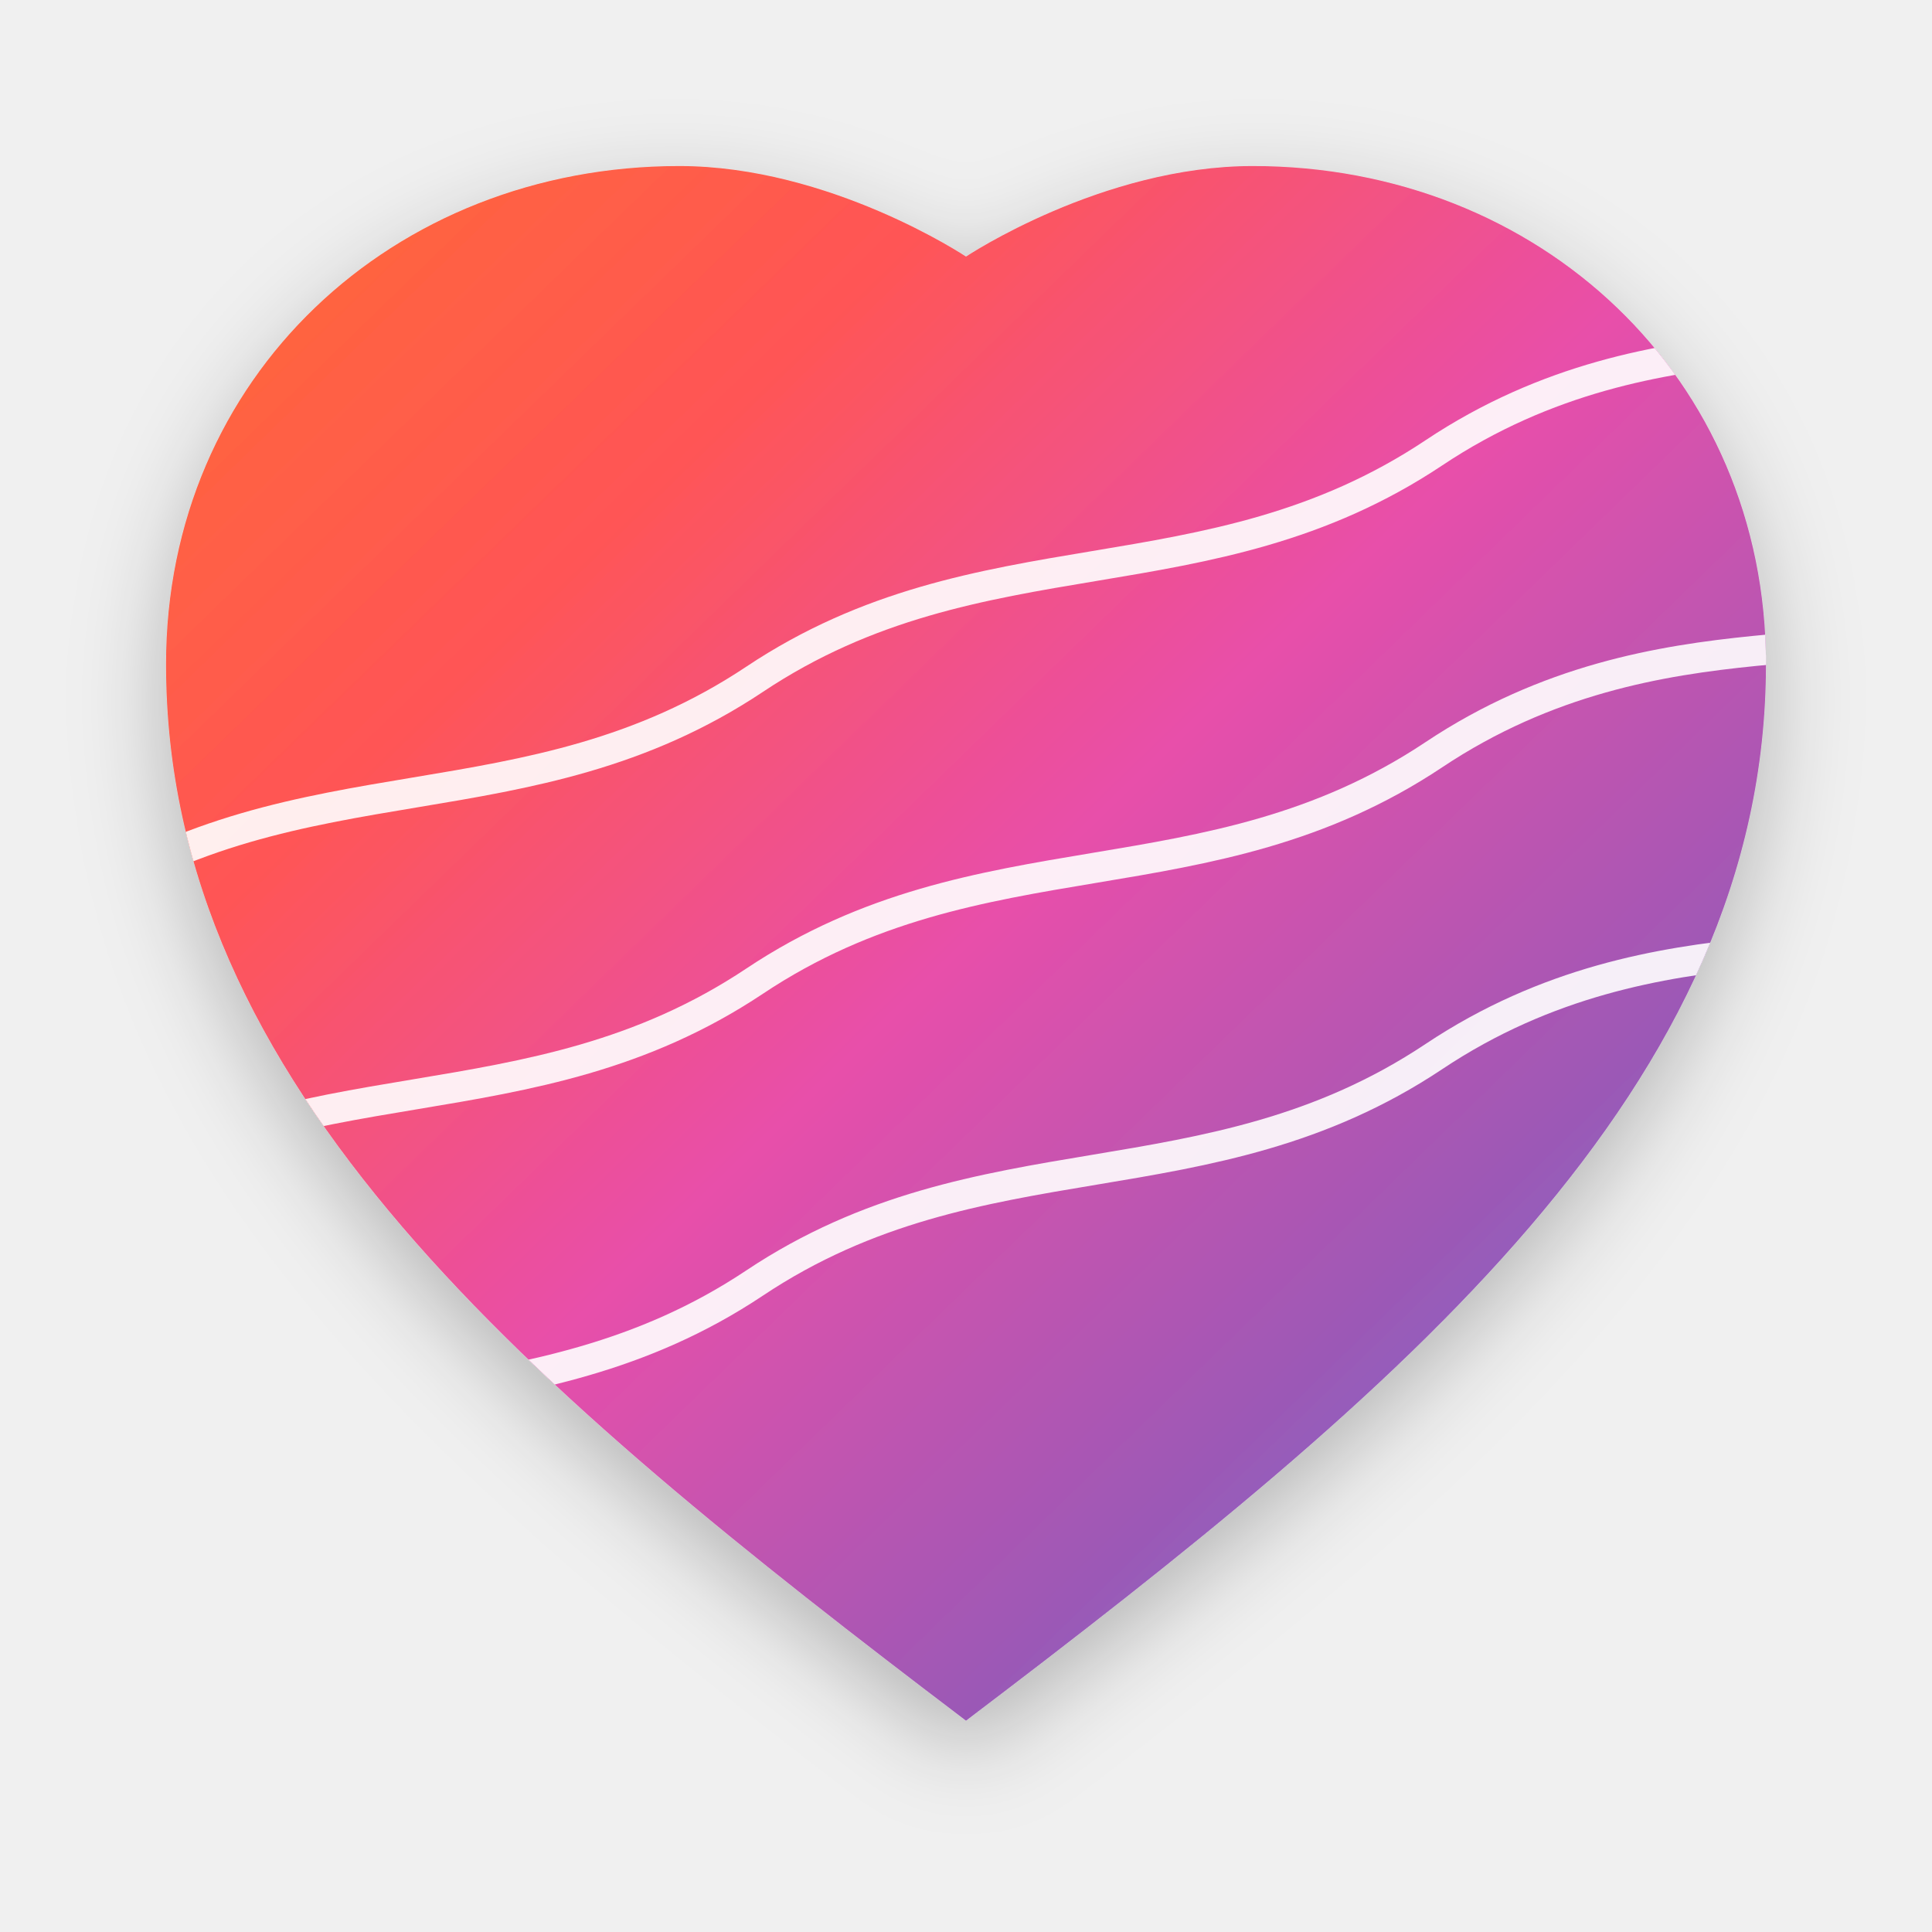
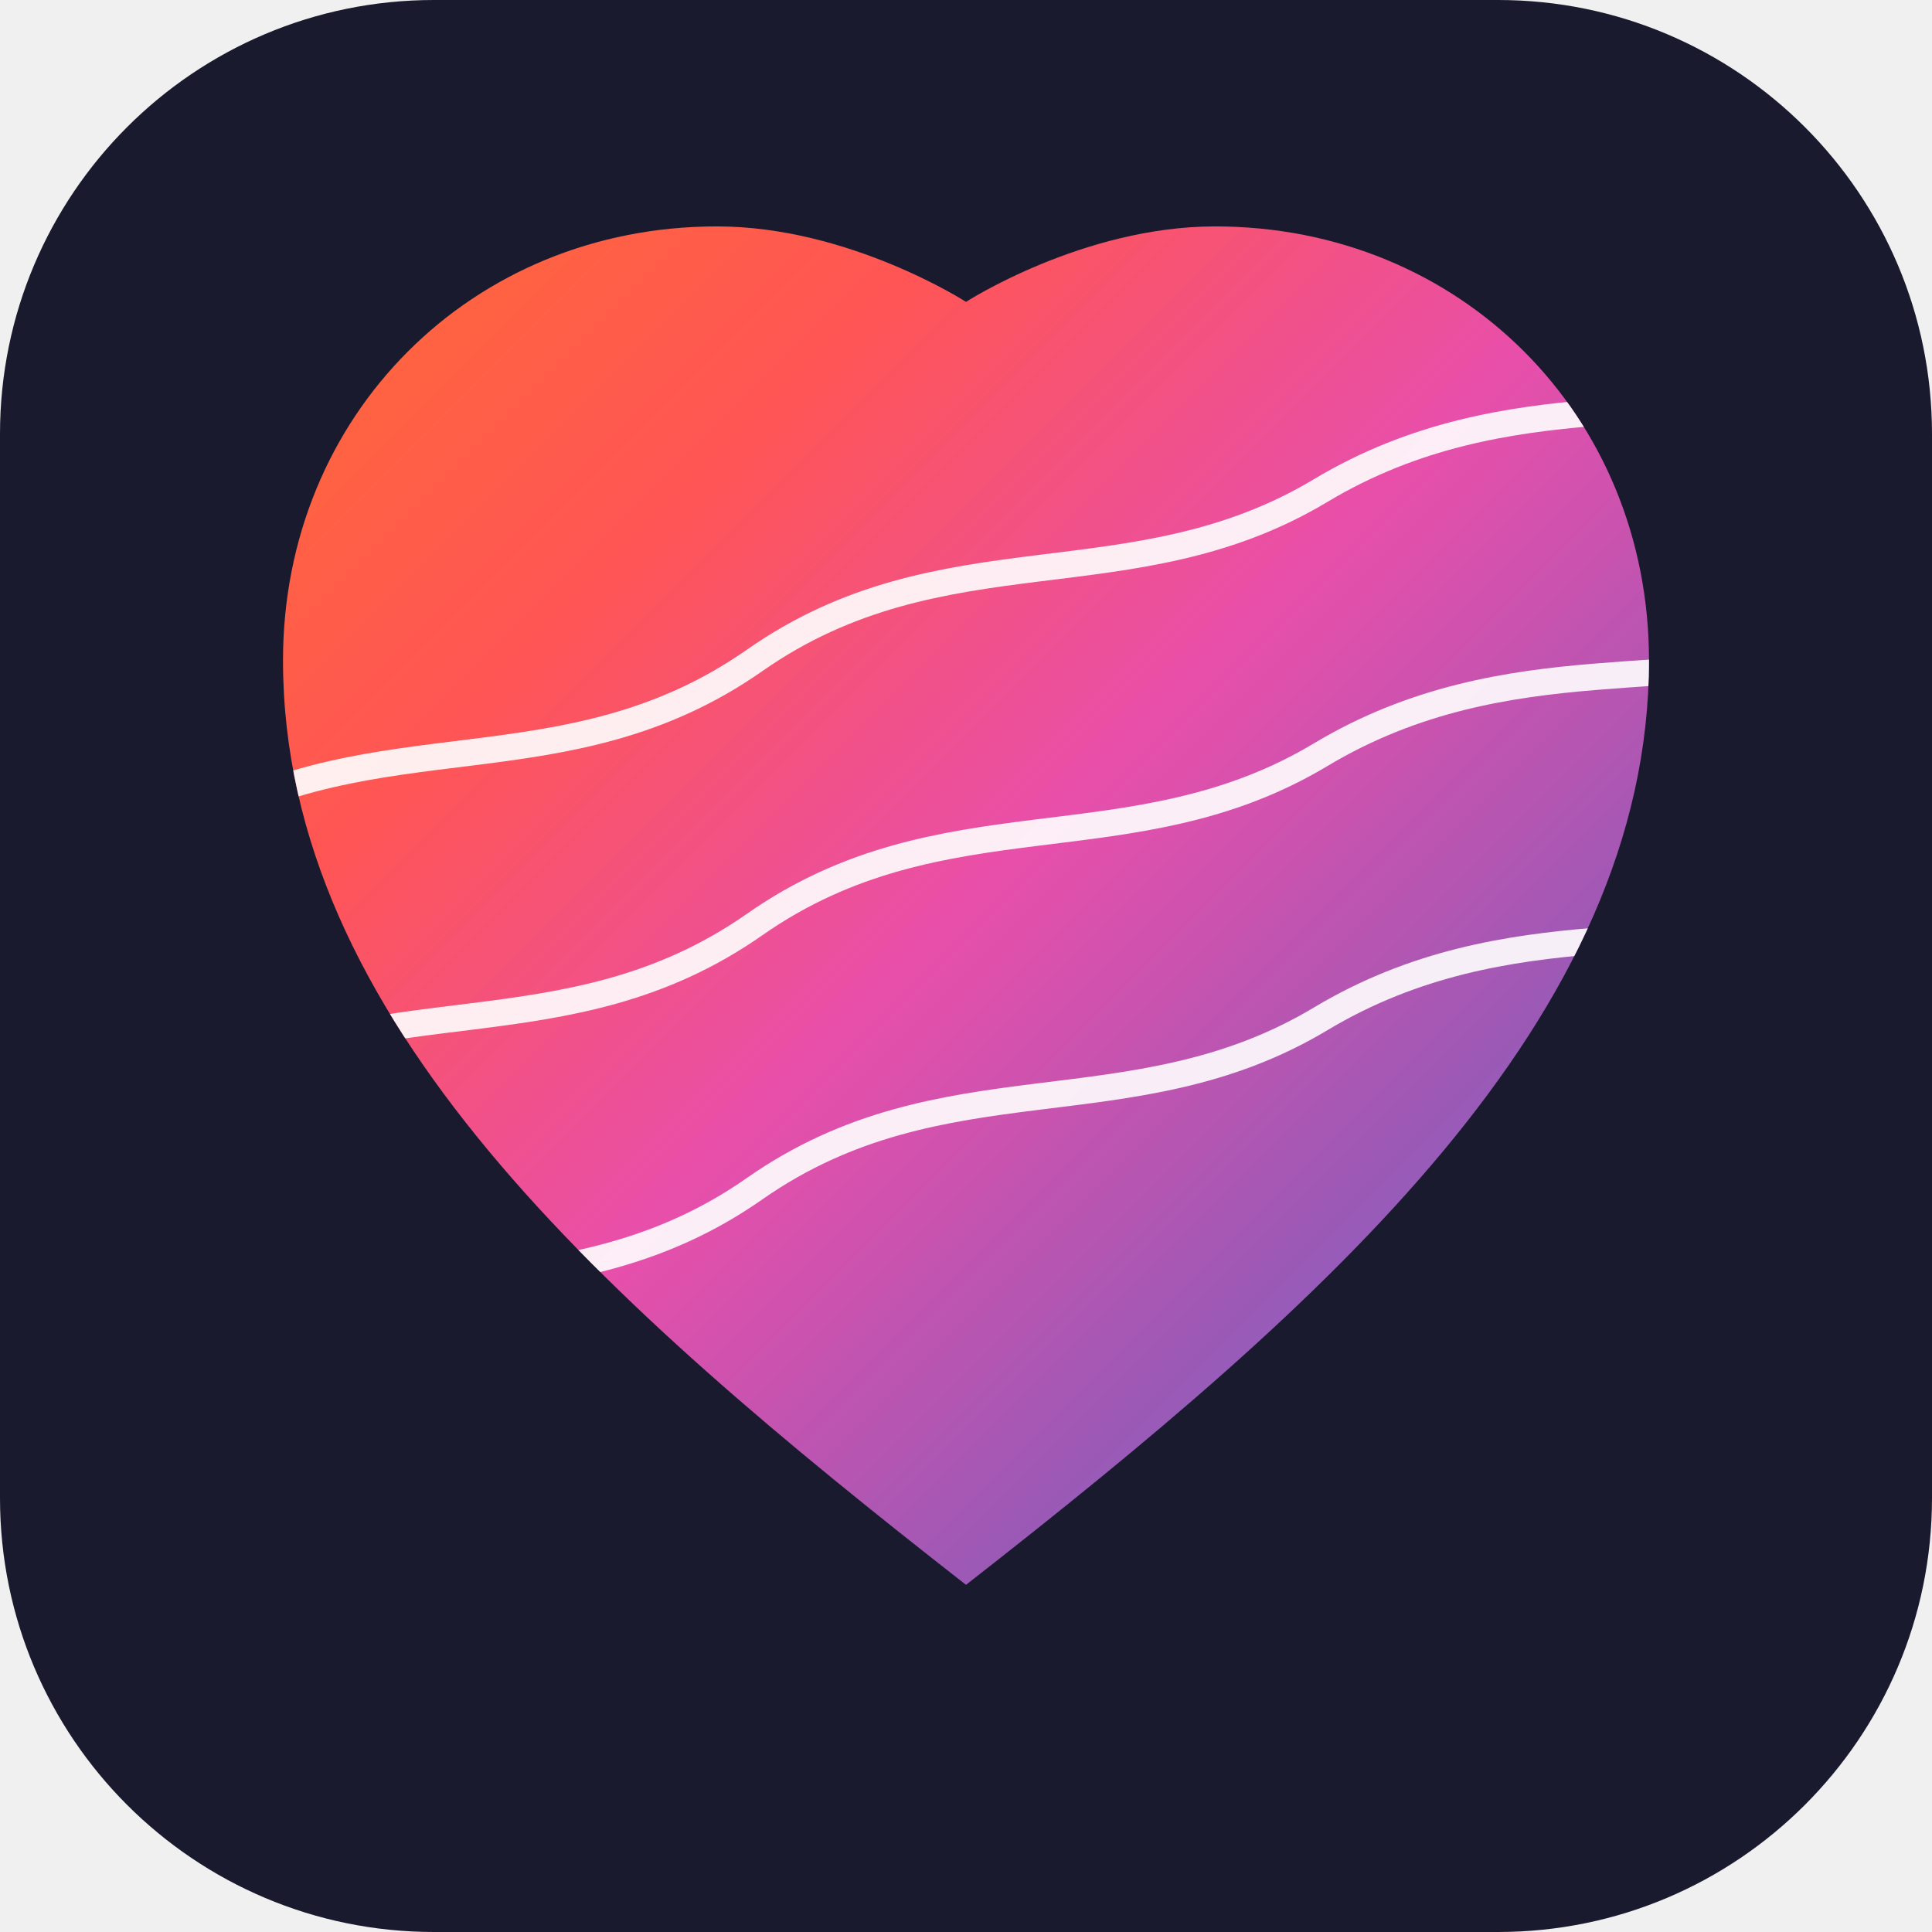
<svg xmlns="http://www.w3.org/2000/svg" width="512" height="512" viewBox="0 0 512 512">
  <defs>
    <linearGradient id="heartGradient" x1="0%" y1="0%" x2="100%" y2="100%">
      <stop offset="0%" stop-color="#FF6B35" />
      <stop offset="25%" stop-color="#FF5555" />
      <stop offset="50%" stop-color="#E84FAA" />
      <stop offset="75%" stop-color="#9B59B6" />
      <stop offset="100%" stop-color="#667EEA" />
    </linearGradient>
-     <filter id="shadow" x="-20%" y="-20%" width="140%" height="140%">
-       <feDropShadow dx="0" dy="8" stdDeviation="12" flood-color="#000000" flood-opacity="0.25" />
-     </filter>
    <clipPath id="heartClip">
-       <path d="M256 456 C140 368 44 288 44 176 C44 100 104 44 180 44 C220 44 256 68 256 68 C256 68 292 44 332 44 C408 44 468 100 468 176 C468 288 372 368 256 456 Z" />
+       <path d="M256 420 C160 345 75 270 75 175 C75 110 125 60 190 60 C225 60 256 80 256 80 C256 80 287 60 322 60 C387 60 437 110 437 175 C437 270 352 345 256 420 Z" />
    </clipPath>
  </defs>
-   <g filter="url(#shadow)">
-     <path d="M256 456 C140 368 44 288 44 176 C44 100 104 44 180 44 C220 44 256 68 256 68 C256 68 292 44 332 44 C408 44 468 100 468 176 C468 288 372 368 256 456 Z" fill="url(#heartGradient)" />
+   <rect x="0" y="0" width="512" height="512" rx="115" ry="115" fill="#1a1a2e" />
+   <g>
+     <path d="M256 420 C160 345 75 270 75 175 C75 110 125 60 190 60 C225 60 256 80 256 80 C256 80 287 60 322 60 C387 60 437 110 437 175 C437 270 352 345 256 420 Z" fill="url(#heartGradient)" />
    <g clip-path="url(#heartClip)">
-       <path d="M20 240 C80 200 140 220 200 180 C260 140 320 160 380 120 C440 80 500 100 520 80" fill="none" stroke="white" stroke-width="8" stroke-linecap="round" opacity="0.9" />
-       <path d="M20 320 C80 280 140 300 200 260 C260 220 320 240 380 200 C440 160 500 180 520 160" fill="none" stroke="white" stroke-width="8" stroke-linecap="round" opacity="0.9" />
-       <path d="M20 400 C80 360 140 380 200 340 C260 300 320 320 380 280 C440 240 500 260 520 240" fill="none" stroke="white" stroke-width="8" stroke-linecap="round" opacity="0.9" />
+       <path d="M50 220 C100 190 150 210 200 175 C250 140 300 160 350 130 C400 100 450 115 480 100" fill="none" stroke="white" stroke-width="7" stroke-linecap="round" opacity="0.9" />
+       <path d="M50 290 C100 260 150 280 200 245 C250 210 300 230 350 200 C400 170 450 185 480 170" fill="none" stroke="white" stroke-width="7" stroke-linecap="round" opacity="0.9" />
+       <path d="M50 360 C100 330 150 350 200 315 C250 280 300 300 350 270 C400 240 450 255 480 240" fill="none" stroke="white" stroke-width="7" stroke-linecap="round" opacity="0.9" />
    </g>
  </g>
</svg>
